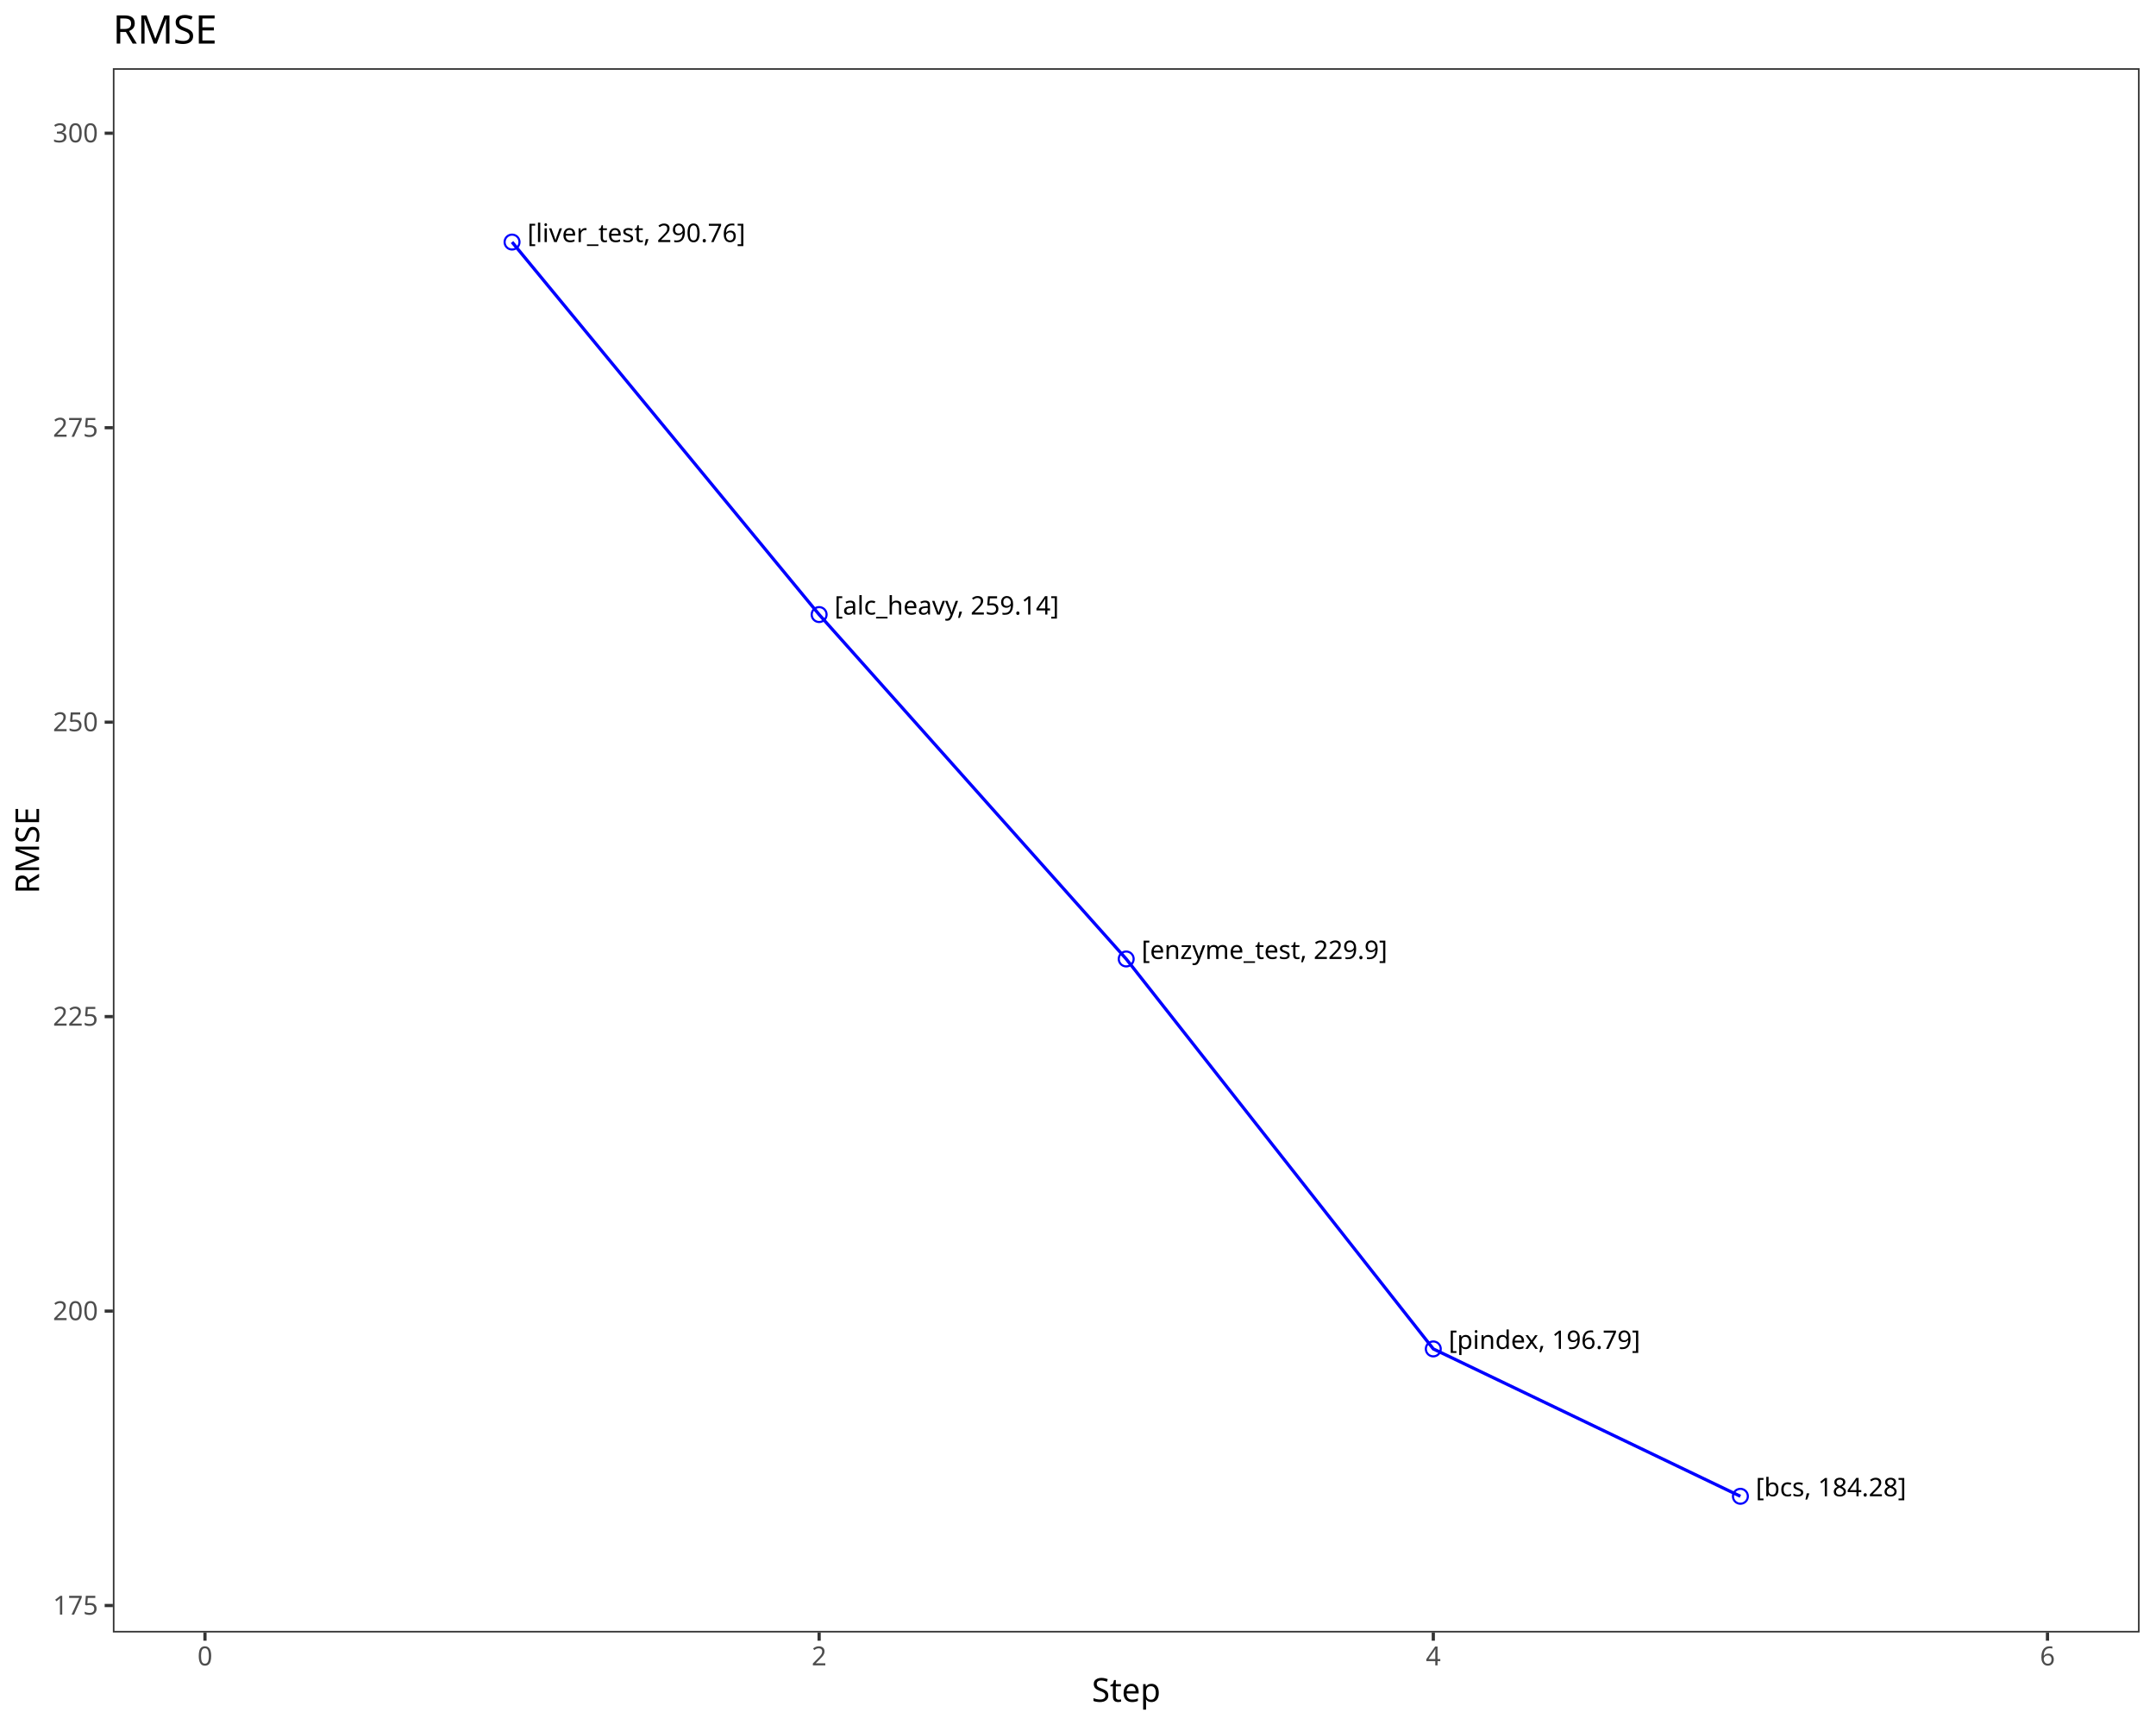
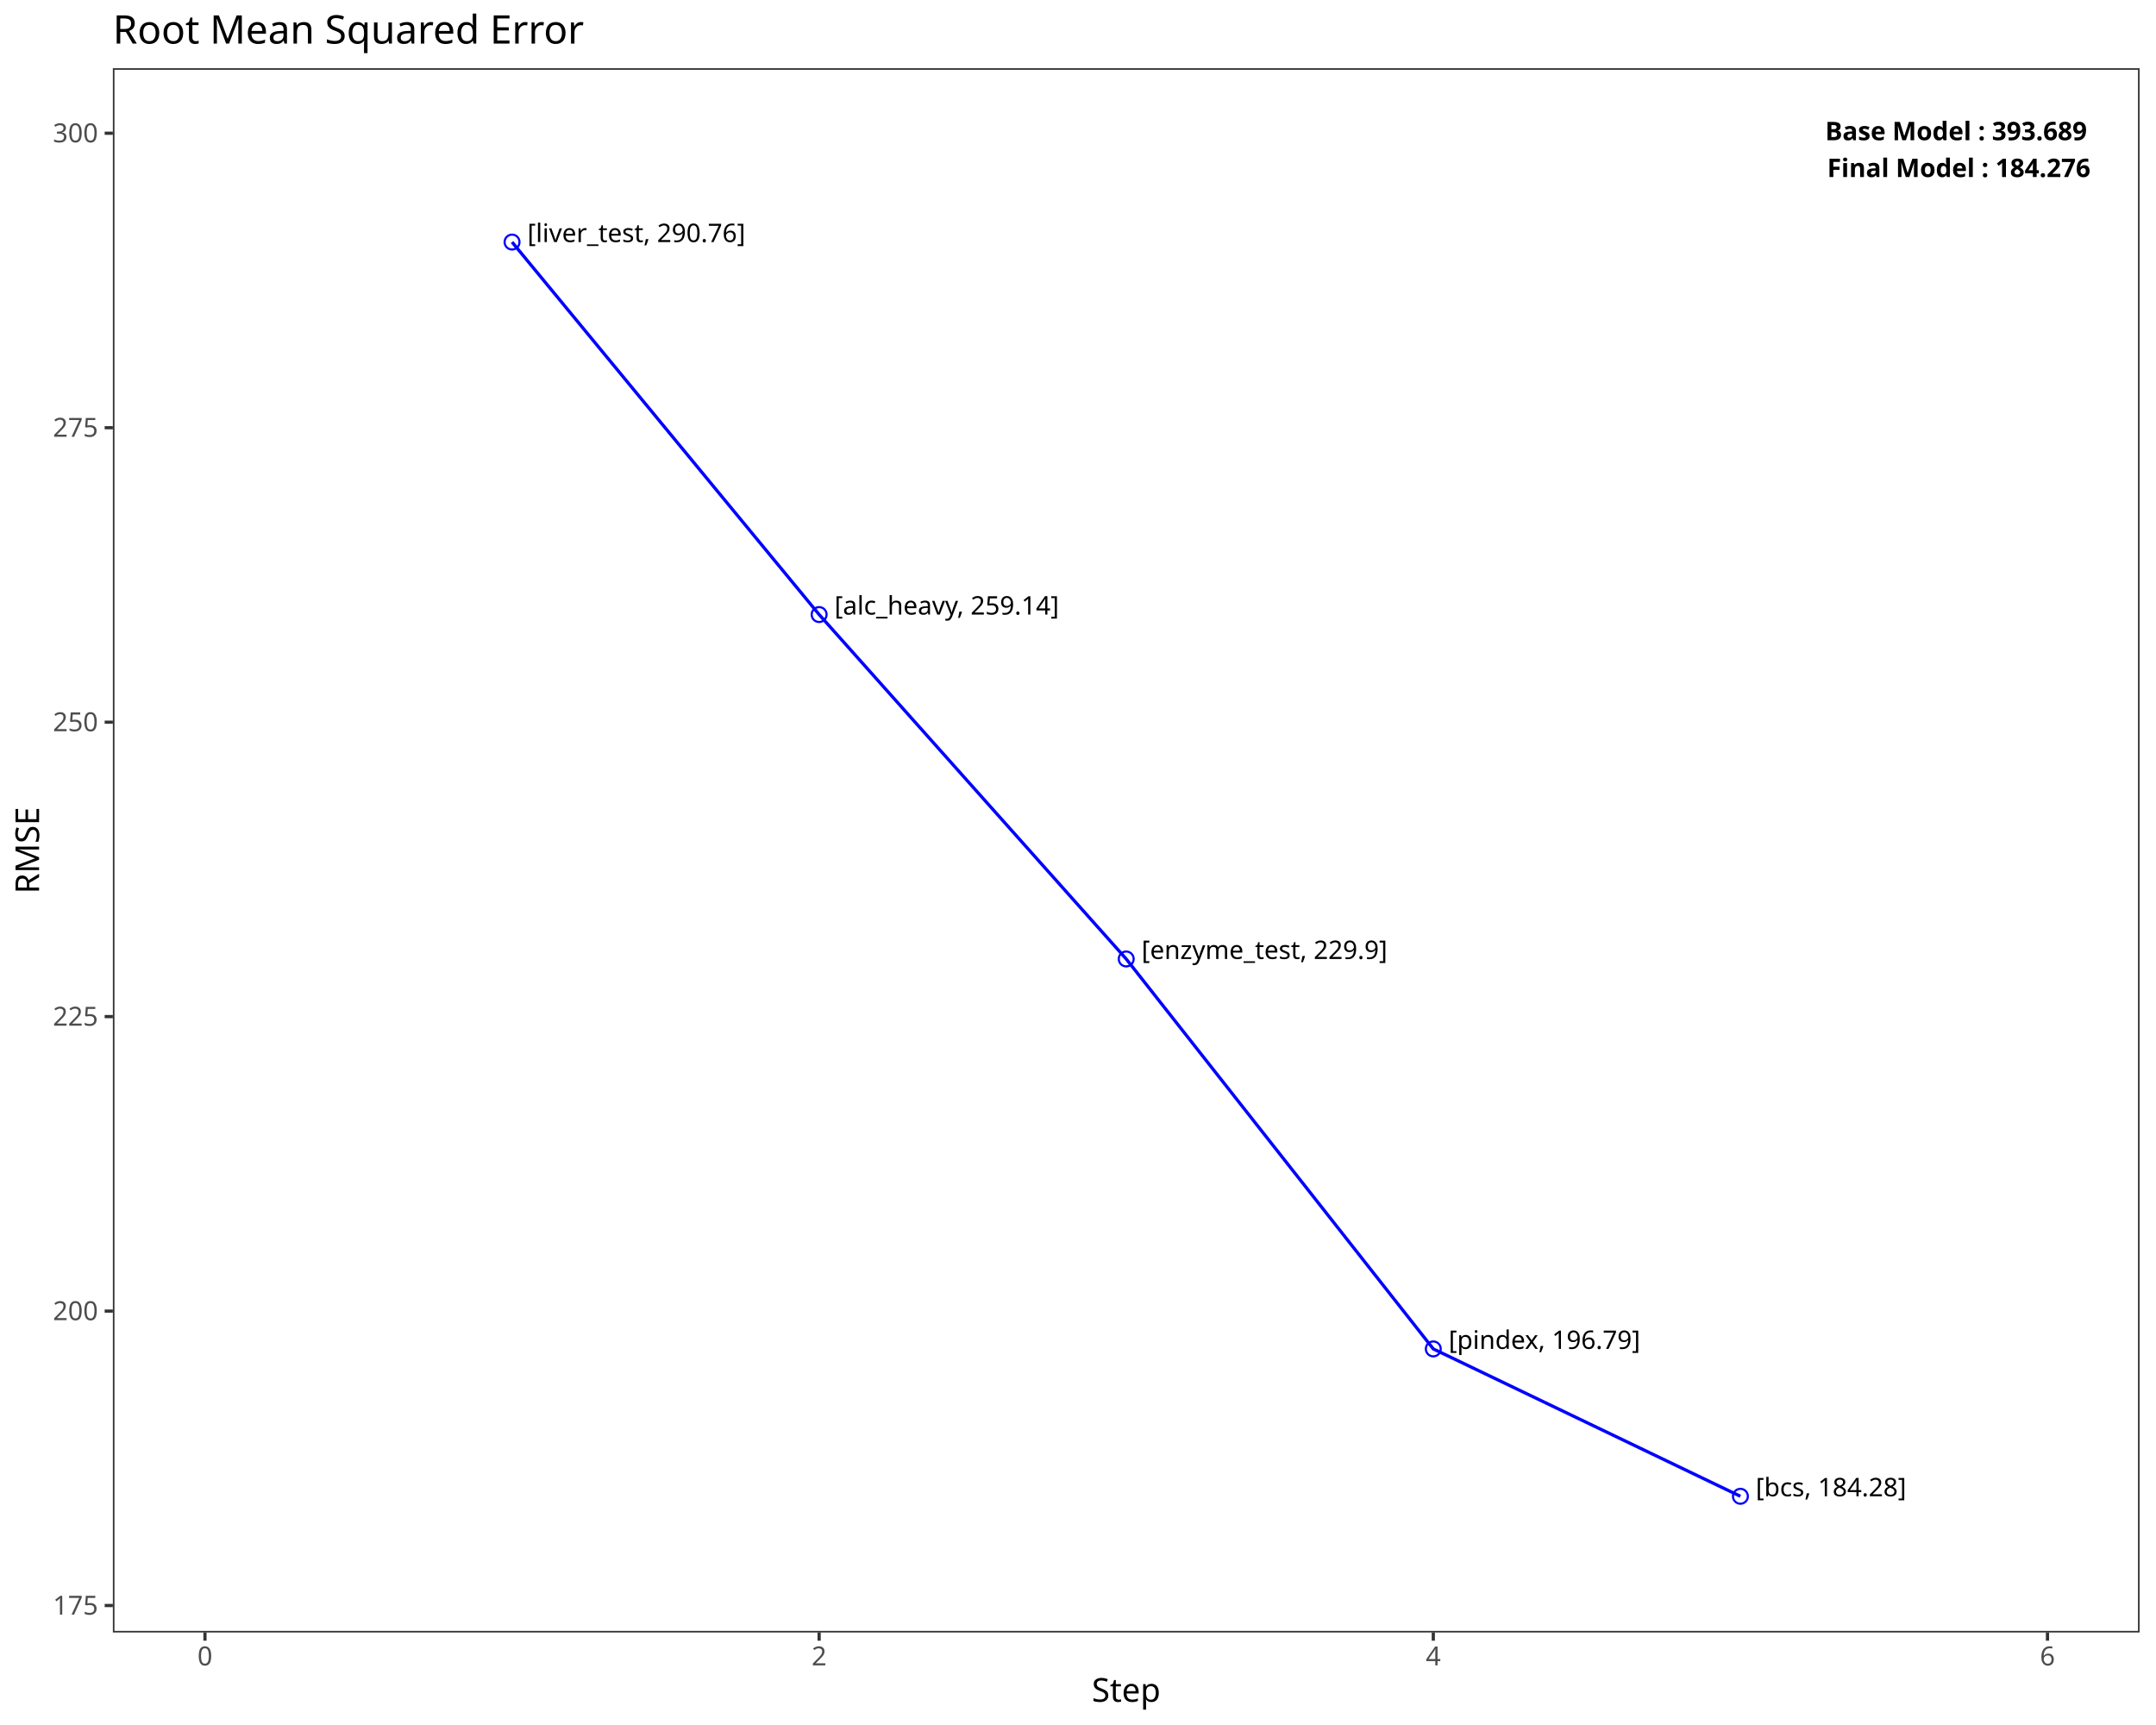
<svg xmlns="http://www.w3.org/2000/svg" class="svglite" data-engine-version="2.0" width="720.00pt" height="576.00pt" viewBox="0 0 720.00 576.00">
  <defs>
    <style type="text/css">
    .svglite line, .svglite polyline, .svglite polygon, .svglite path, .svglite rect, .svglite circle {
      fill: none;
      stroke: #000000;
      stroke-linecap: round;
      stroke-linejoin: round;
      stroke-miterlimit: 10.00;
    }
  </style>
  </defs>
  <rect width="100%" height="100%" style="stroke: none; fill: #FFFFFF;" />
  <defs>
    <clipPath id="cpMC4wMHw3MjAuMDB8MC4wMHw1NzYuMDA=">
      <rect x="0.00" y="0.00" width="720.00" height="576.00" />
    </clipPath>
  </defs>
  <g clip-path="url(#cpMC4wMHw3MjAuMDB8MC4wMHw1NzYuMDA=)">
    <rect x="0.00" y="0.00" width="720.00" height="576.00" style="stroke-width: 1.07; stroke: #FFFFFF; fill: #FFFFFF;" />
  </g>
  <defs>
    <clipPath id="cpMzcuNjl8NzE0LjUyfDIyLjc4fDU0NS4xMQ==">
      <rect x="37.69" y="22.78" width="676.83" height="522.33" />
    </clipPath>
  </defs>
  <g clip-path="url(#cpMzcuNjl8NzE0LjUyfDIyLjc4fDU0NS4xMQ==)">
    <rect x="37.69" y="22.78" width="676.83" height="522.33" style="stroke-width: 1.07; stroke: none; fill: #FFFFFF;" />
    <polyline points="171.00,80.83 273.55,205.21 376.10,320.21 478.65,450.42 581.21,499.63 " style="stroke-width: 1.07; stroke: #0000FF; stroke-linecap: butt;" />
    <circle cx="171.00" cy="80.83" r="2.49" style="stroke-width: 0.71; stroke: #0000FF;" />
    <circle cx="273.55" cy="205.21" r="2.49" style="stroke-width: 0.71; stroke: #0000FF;" />
    <circle cx="376.10" cy="320.21" r="2.49" style="stroke-width: 0.71; stroke: #0000FF;" />
    <circle cx="478.65" cy="450.42" r="2.49" style="stroke-width: 0.71; stroke: #0000FF;" />
    <circle cx="581.21" cy="499.63" r="2.49" style="stroke-width: 0.71; stroke: #0000FF;" />
    <text x="176.13" y="80.83" style="font-size: 8.54px; font-family: sans;" textLength="69.75px" lengthAdjust="spacingAndGlyphs">[liver_test, 290.76]</text>
    <text x="278.68" y="205.21" style="font-size: 8.54px; font-family: sans;" textLength="74.04px" lengthAdjust="spacingAndGlyphs">[alc_heavy, 259.14]</text>
    <text x="381.23" y="320.21" style="font-size: 8.54px; font-family: sans;" textLength="79.26px" lengthAdjust="spacingAndGlyphs">[enzyme_test, 229.9]</text>
    <text x="483.78" y="450.42" style="font-size: 8.54px; font-family: sans;" textLength="60.75px" lengthAdjust="spacingAndGlyphs">[pindex, 196.79]</text>
    <text x="586.33" y="499.63" style="font-size: 8.54px; font-family: sans;" textLength="48.88px" lengthAdjust="spacingAndGlyphs">[bcs, 184.28]</text>
+     <text x="696.96" y="46.82" text-anchor="end" style="font-size: 8.54px; font-weight: bold; font-family: sans;" textLength="87.80px" lengthAdjust="spacingAndGlyphs"> Base Model  : 393.689</text>
+     <text x="698.10" y="59.12" text-anchor="end" style="font-size: 8.54px; font-weight: bold; font-family: sans;" textLength="82.09px" lengthAdjust="spacingAndGlyphs">Final Model : 184.276</text>
    <rect x="37.69" y="22.78" width="676.83" height="522.33" style="stroke-width: 1.07; stroke: #333333;" />
  </g>
  <g clip-path="url(#cpMC4wMHw3MjAuMDB8MC4wMHw1NzYuMDA=)">
    <text x="32.76" y="539.14" text-anchor="end" style="font-size: 8.80px; fill: #4D4D4D; font-family: sans;" textLength="14.68px" lengthAdjust="spacingAndGlyphs">175</text>
    <text x="32.76" y="440.82" text-anchor="end" style="font-size: 8.80px; fill: #4D4D4D; font-family: sans;" textLength="14.68px" lengthAdjust="spacingAndGlyphs">200</text>
    <text x="32.76" y="342.49" text-anchor="end" style="font-size: 8.80px; fill: #4D4D4D; font-family: sans;" textLength="14.68px" lengthAdjust="spacingAndGlyphs">225</text>
    <text x="32.76" y="244.17" text-anchor="end" style="font-size: 8.80px; fill: #4D4D4D; font-family: sans;" textLength="14.68px" lengthAdjust="spacingAndGlyphs">250</text>
    <text x="32.76" y="145.84" text-anchor="end" style="font-size: 8.80px; fill: #4D4D4D; font-family: sans;" textLength="14.68px" lengthAdjust="spacingAndGlyphs">275</text>
    <text x="32.76" y="47.52" text-anchor="end" style="font-size: 8.80px; fill: #4D4D4D; font-family: sans;" textLength="14.68px" lengthAdjust="spacingAndGlyphs">300</text>
    <polyline points="34.95,536.11 37.69,536.11 " style="stroke-width: 1.07; stroke: #333333; stroke-linecap: butt;" />
    <polyline points="34.95,437.79 37.69,437.79 " style="stroke-width: 1.07; stroke: #333333; stroke-linecap: butt;" />
    <polyline points="34.95,339.46 37.69,339.46 " style="stroke-width: 1.07; stroke: #333333; stroke-linecap: butt;" />
    <polyline points="34.95,241.14 37.69,241.14 " style="stroke-width: 1.07; stroke: #333333; stroke-linecap: butt;" />
    <polyline points="34.95,142.82 37.69,142.82 " style="stroke-width: 1.07; stroke: #333333; stroke-linecap: butt;" />
    <polyline points="34.95,44.49 37.69,44.49 " style="stroke-width: 1.07; stroke: #333333; stroke-linecap: butt;" />
    <polyline points="68.45,547.85 68.45,545.11 " style="stroke-width: 1.07; stroke: #333333; stroke-linecap: butt;" />
    <polyline points="273.55,547.85 273.55,545.11 " style="stroke-width: 1.07; stroke: #333333; stroke-linecap: butt;" />
    <polyline points="478.65,547.85 478.65,545.11 " style="stroke-width: 1.07; stroke: #333333; stroke-linecap: butt;" />
    <polyline points="683.76,547.85 683.76,545.11 " style="stroke-width: 1.07; stroke: #333333; stroke-linecap: butt;" />
    <text x="68.45" y="556.10" text-anchor="middle" style="font-size: 8.80px; fill: #4D4D4D; font-family: sans;" textLength="4.89px" lengthAdjust="spacingAndGlyphs">0</text>
    <text x="273.55" y="556.10" text-anchor="middle" style="font-size: 8.80px; fill: #4D4D4D; font-family: sans;" textLength="4.89px" lengthAdjust="spacingAndGlyphs">2</text>
    <text x="478.65" y="556.10" text-anchor="middle" style="font-size: 8.80px; fill: #4D4D4D; font-family: sans;" textLength="4.89px" lengthAdjust="spacingAndGlyphs">4</text>
    <text x="683.76" y="556.10" text-anchor="middle" style="font-size: 8.80px; fill: #4D4D4D; font-family: sans;" textLength="4.89px" lengthAdjust="spacingAndGlyphs">6</text>
    <text x="376.10" y="568.24" text-anchor="middle" style="font-size: 11.00px; font-family: sans;" textLength="22.63px" lengthAdjust="spacingAndGlyphs">Step</text>
    <text transform="translate(13.05,283.95) rotate(-90)" text-anchor="middle" style="font-size: 11.00px; font-family: sans;" textLength="31.79px" lengthAdjust="spacingAndGlyphs">RMSE</text>
-     <text x="37.69" y="14.56" style="font-size: 13.20px; font-family: sans;" textLength="38.15px" lengthAdjust="spacingAndGlyphs">RMSE</text>
+     <text x="37.69" y="14.56" style="font-size: 13.20px; font-family: sans;" textLength="151.16px" lengthAdjust="spacingAndGlyphs">Root Mean Squared Error</text>
  </g>
</svg>
